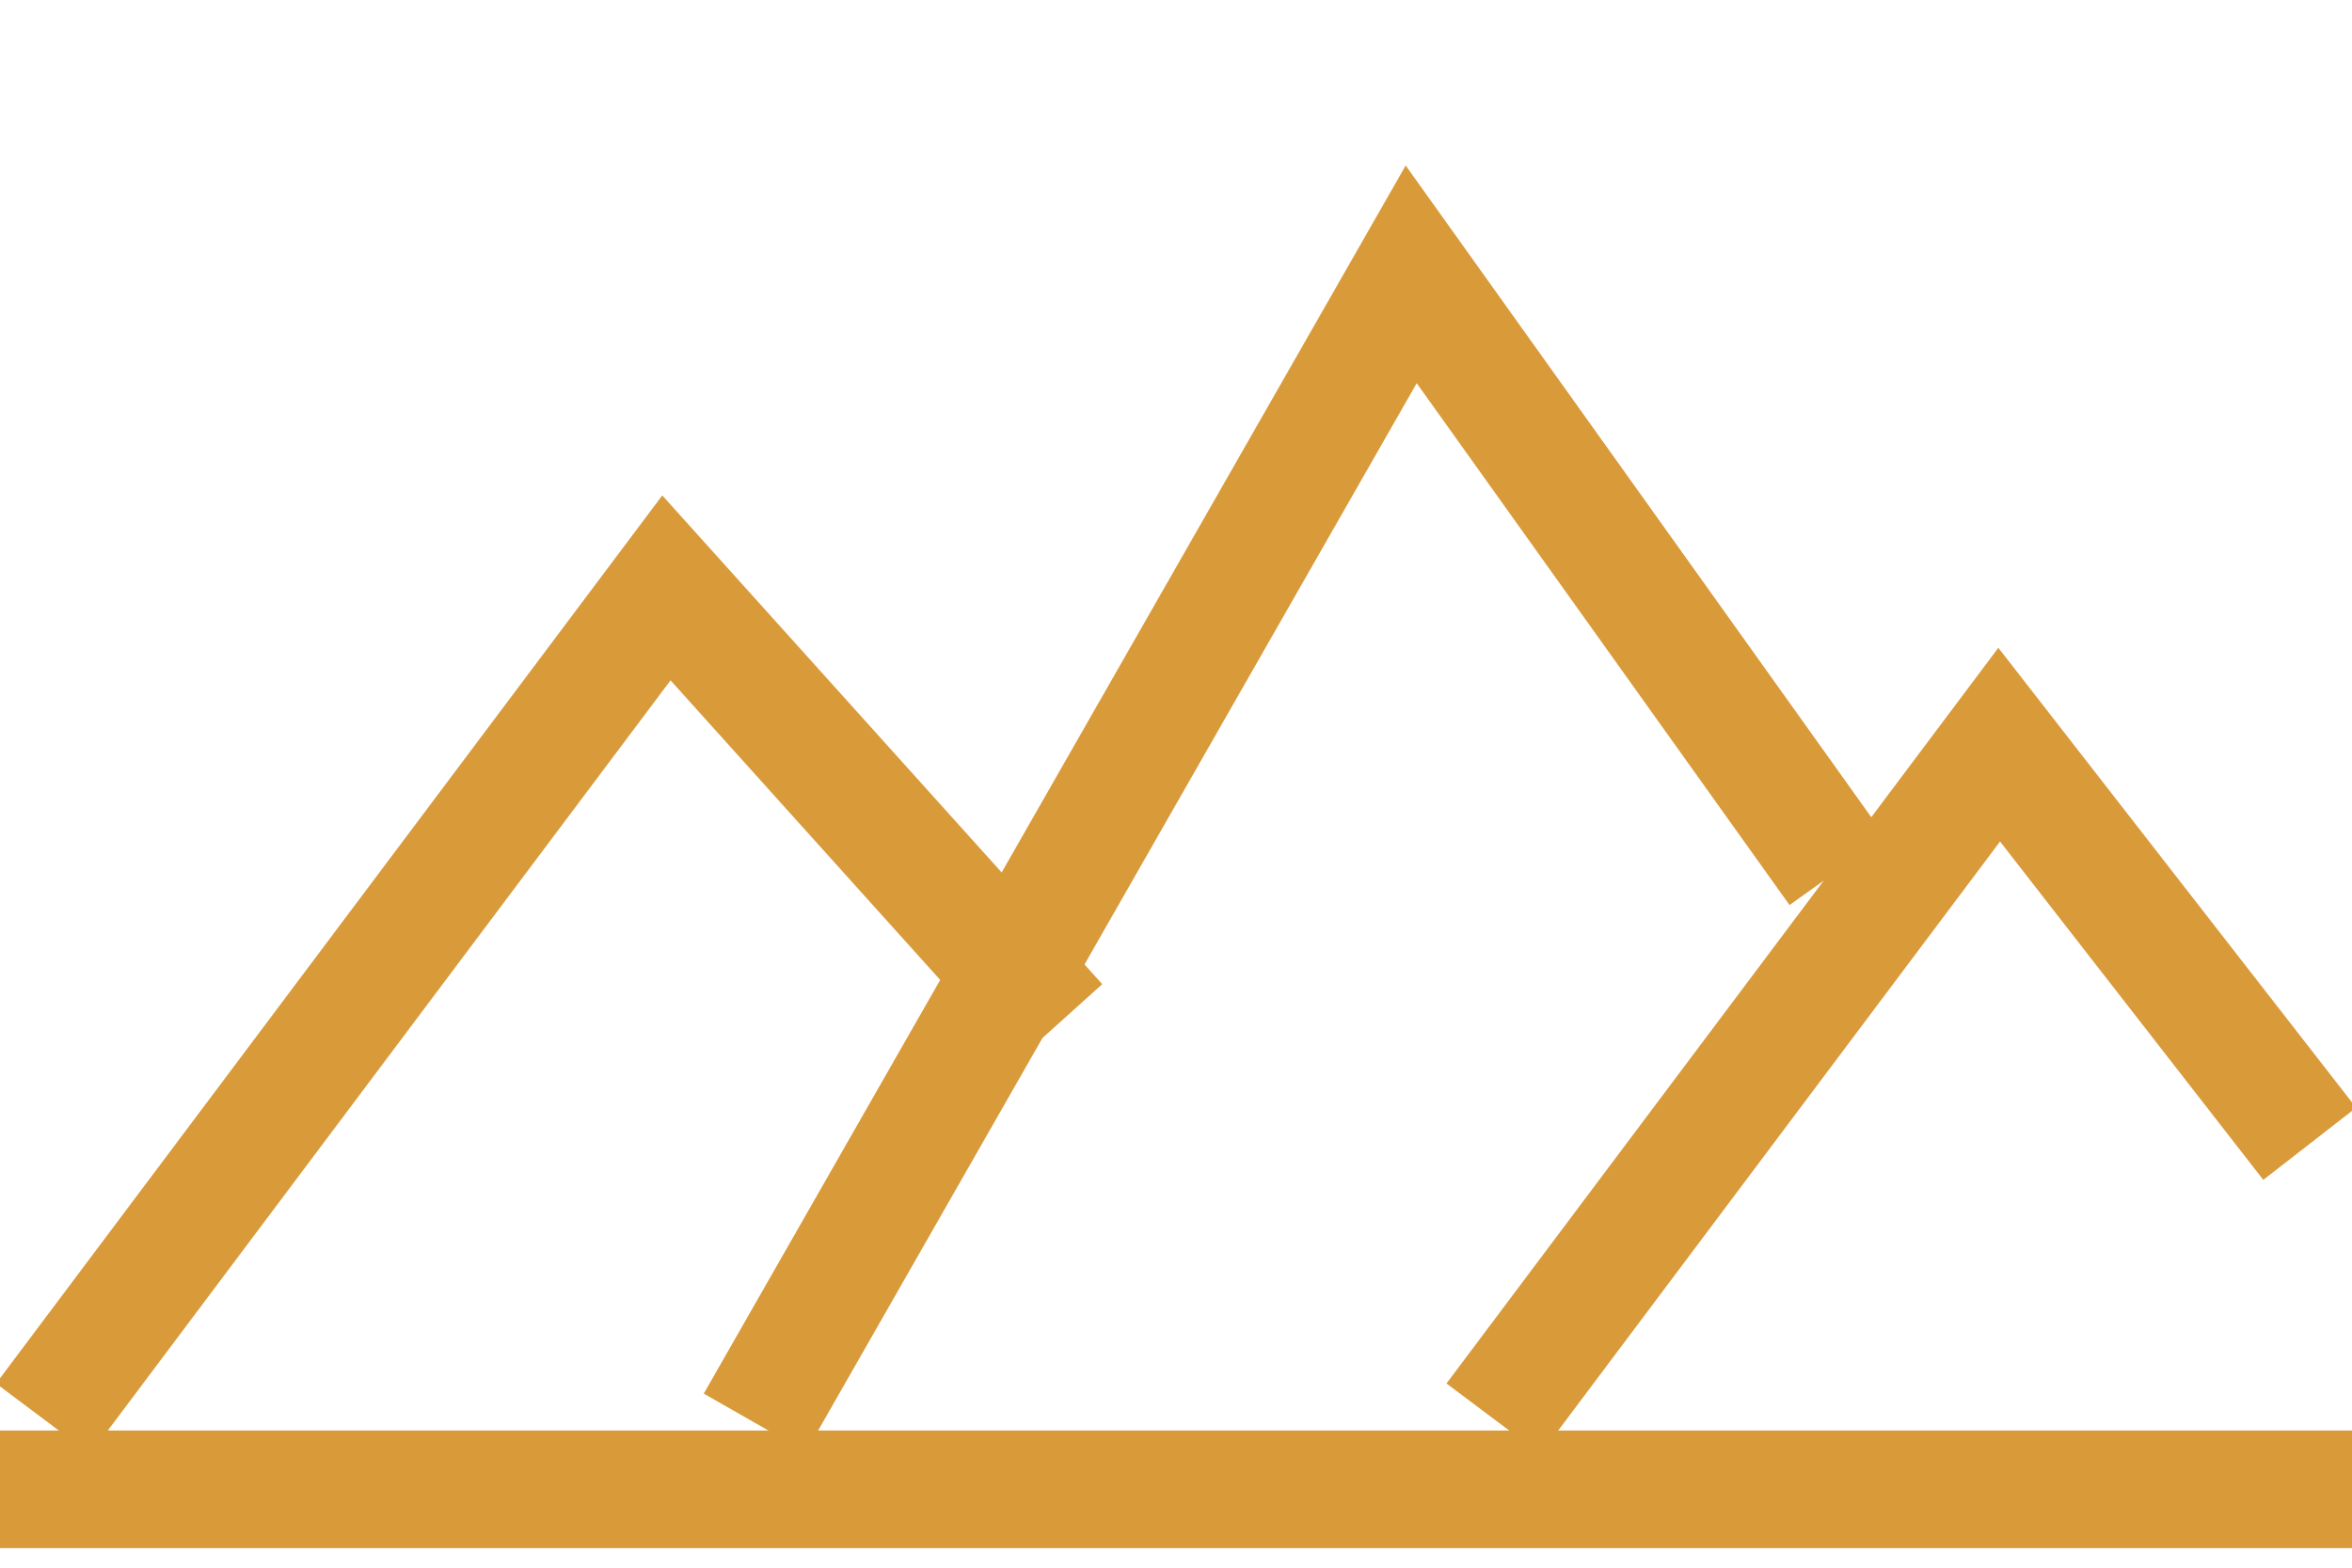
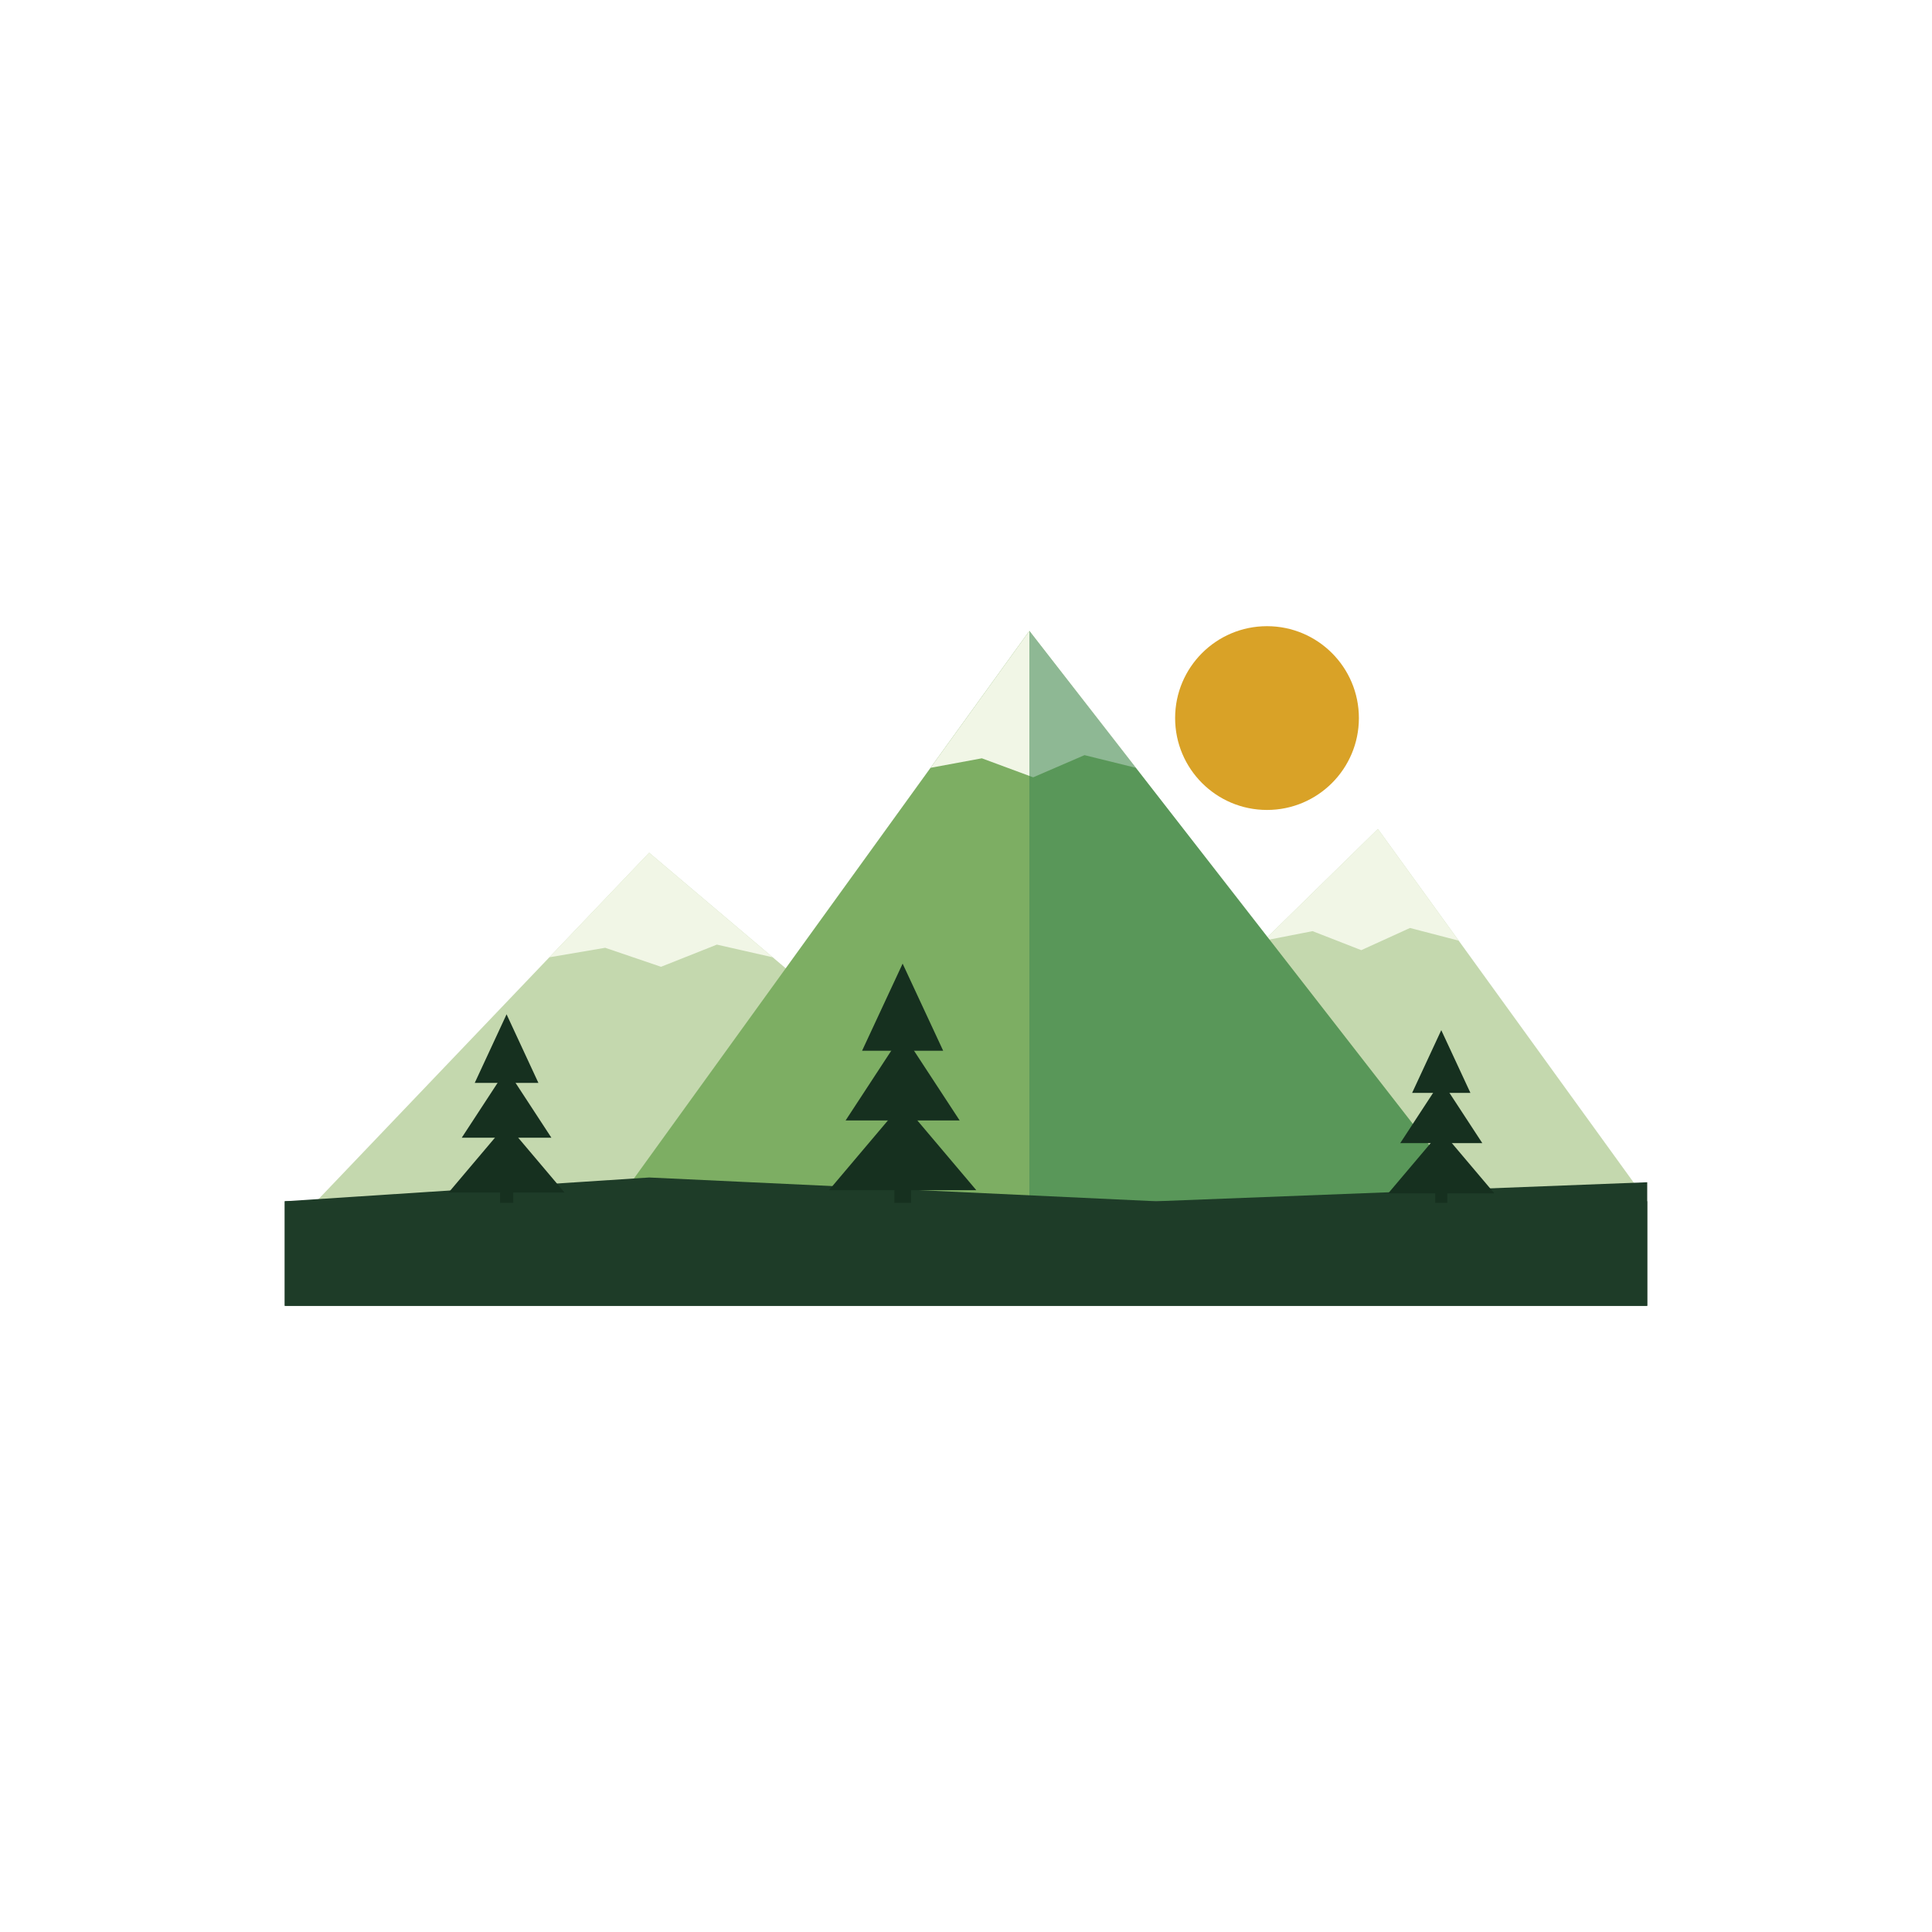
- <svg xmlns="http://www.w3.org/2000/svg" viewBox="0 0 120 80" fill="none" stroke="#d99a3a" stroke-width="6" stroke-linejoin="miter" stroke-linecap="square">
-   <path d="M4 70 L34 30 L52 50" />
-   <path d="M40 70 L72 14 L92 42" />
-   <path d="M78 70 L102 38 L116 56" />
-   <line x1="0" y1="76" x2="120" y2="76" />
+ <svg xmlns="http://www.w3.org/2000/svg" viewBox="0 0 1000 1000" width="1000" height="1000">
+   <g transform="translate(90.00,236.37) scale(0.82)">
+     <g>
+       <circle cx="690" cy="165" r="58" fill="#D9A227" />
+       <polygon points="90,470 300,250 560,470" fill="#C4D8AE" />
+       <polygon points="520,470 760,235 930,470" fill="#C4D8AE" />
+       <polygon points="300,250 378,316 342.75,308 307.5,322 272.25,310 237,316" fill="#F1F6E6" />
+       <polygon points="760,235 811,305.5 780.25,297.5 749.5,311.5 718.75,299.5 688,305.5" fill="#F1F6E6" />
+       <polygon points="280,470 540,110 820,470" fill="#7DAE63" />
+       <polygon points="540,110 607.2,196.4 574.8,188.4 542.4,202.4 510,190.4 477.6,196.4" fill="#F1F6E6" />
+       <polygon points="540,110 820,470 540,470" fill="#3C8550" opacity="0.55" />
+       <rect x="70" y="470" width="860" height="66" fill="#1E3C28" />
+       <polygon points="70,470 300,455 620,470 930,458 930,536 70,536" fill="#1E3C28" />
+       <polygon points="210,352.0 189.9,395.3 230.1,395.3" fill="#16301F" />
+       <polygon points="210,386.6 181.7,429.9 238.3,429.9" fill="#16301F" />
+       <polygon points="210,421.2 173.4,464.5 246.6,464.5" fill="#16301F" />
+       <rect x="205.9" y="455.8" width="8.3" height="15.2" fill="#16301F" />
+       <polygon points="460,320.0 434.4,375.0 485.6,375.0" fill="#16301F" />
+       <polygon points="460,364.0 424.0,419.0 496.0,419.0" fill="#16301F" />
+       <polygon points="460,408.0 413.5,463.0 506.5,463.0" fill="#16301F" />
+       <rect x="454.8" y="452.0" width="10.5" height="19.0" fill="#16301F" />
+       <polygon points="800,362.0 781.6,401.6 818.4,401.6" fill="#16301F" />
+       <polygon points="800,393.7 774.1,433.3 825.9,433.3" fill="#16301F" />
+       <polygon points="800,425.4 766.5,465.0 833.5,465.0" fill="#16301F" />
+       <rect x="796.2" y="457.0" width="7.6" height="14.0" fill="#16301F" />
+     </g>
+   </g>
</svg>
